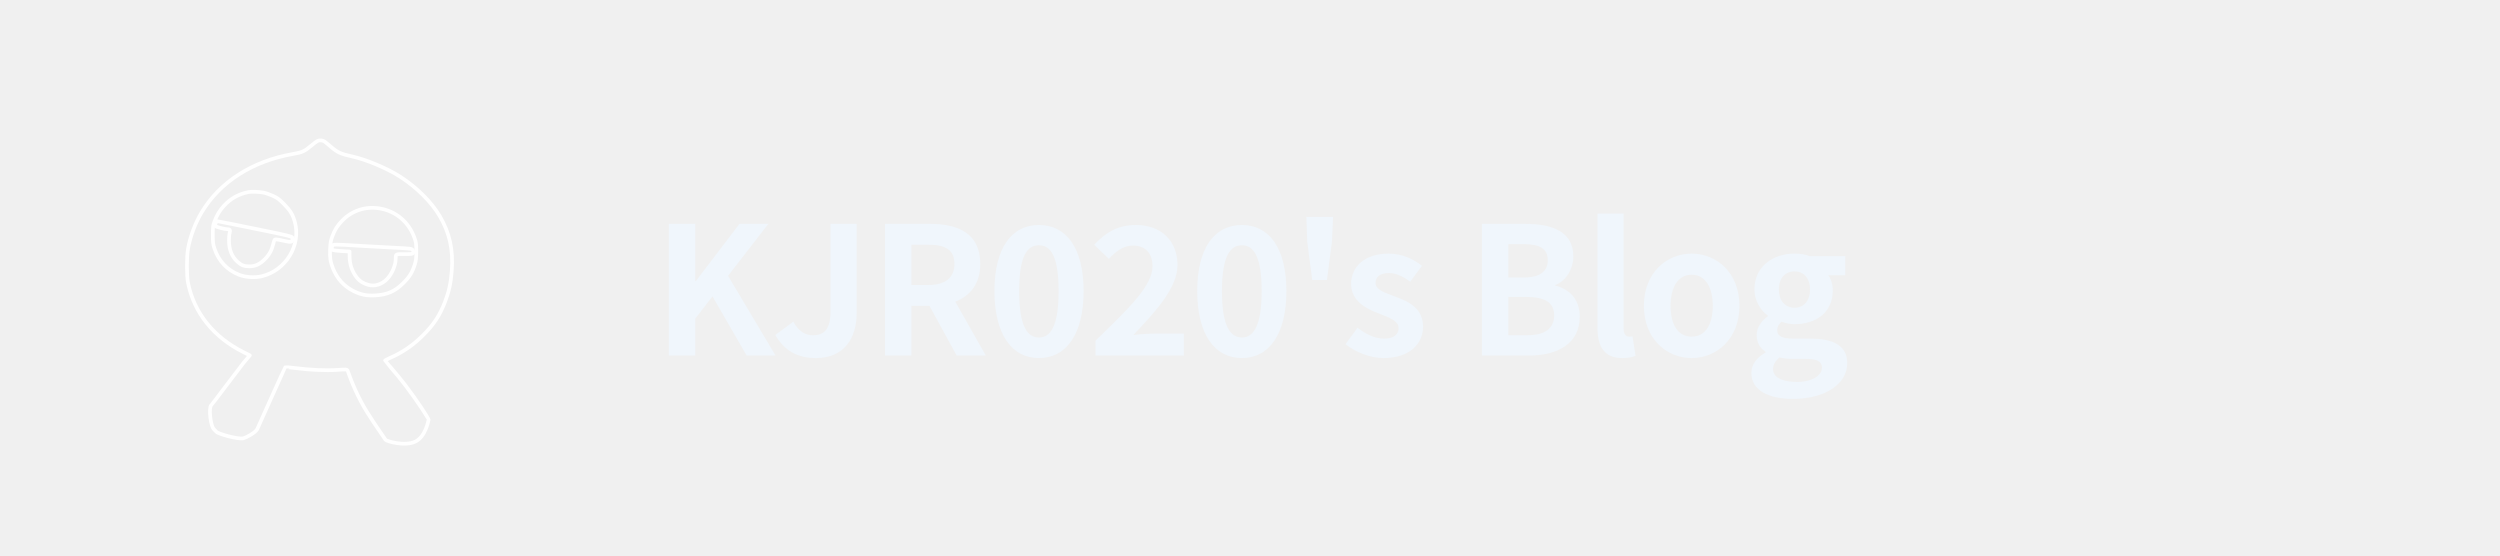
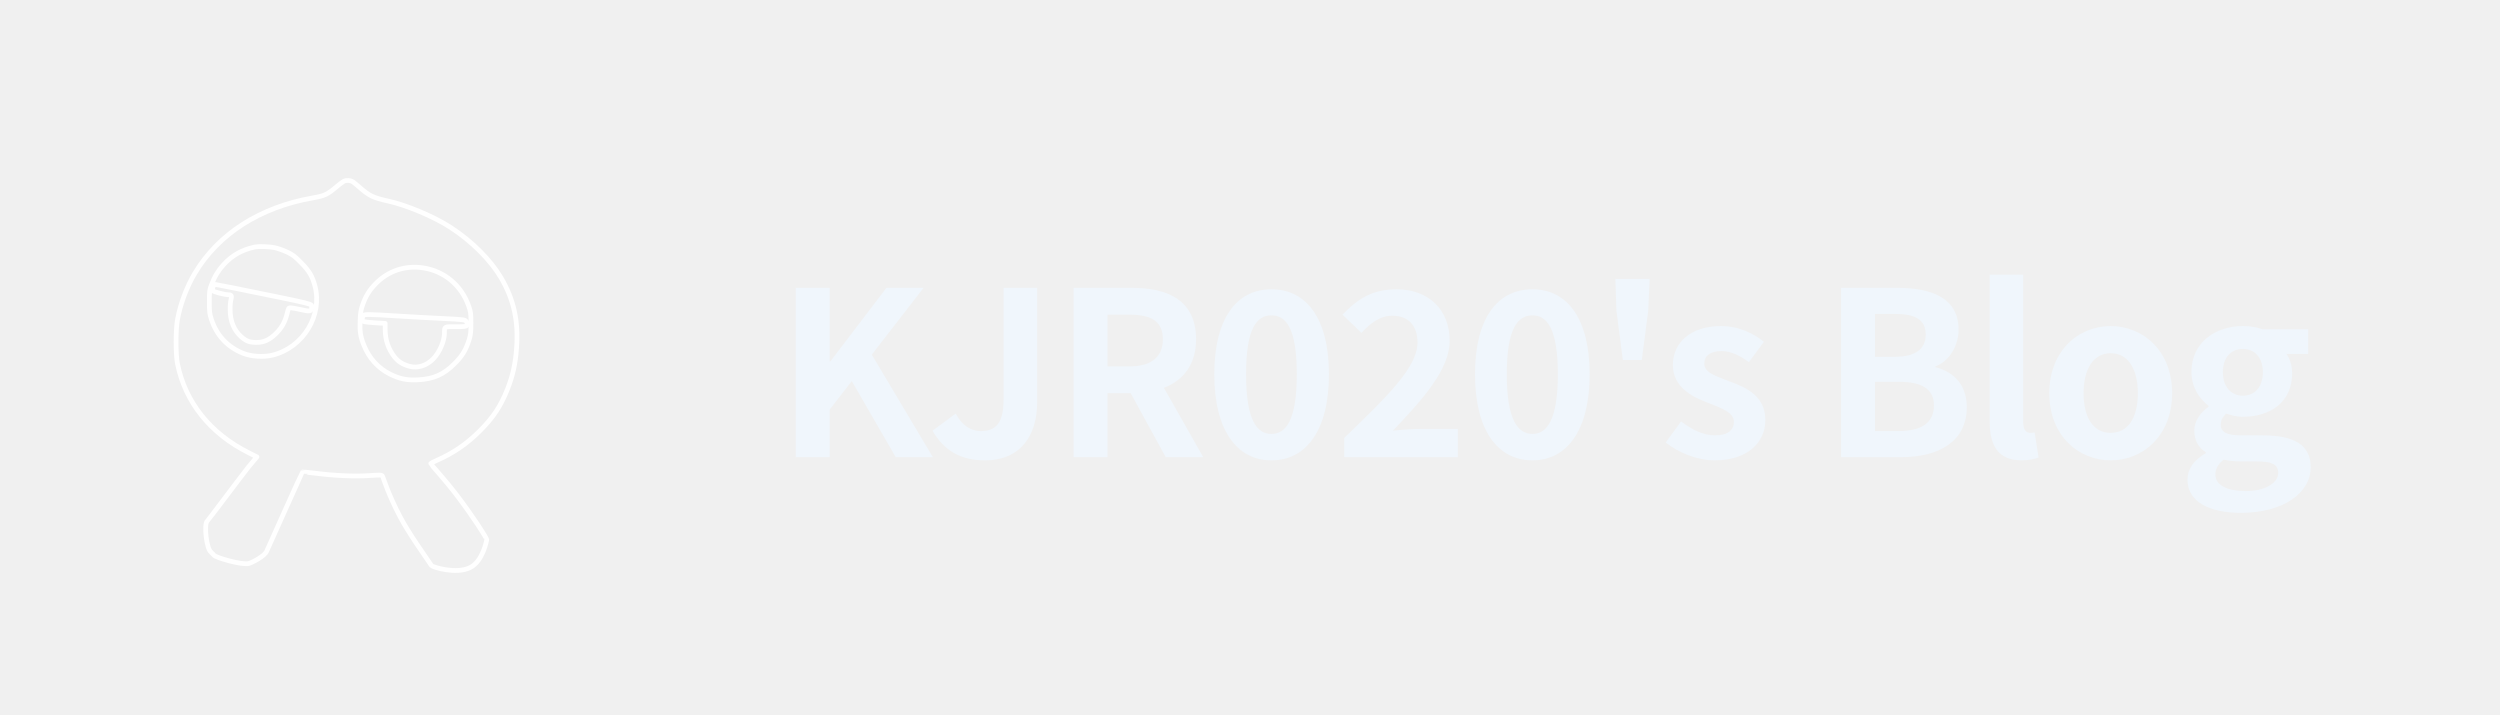
- <svg xmlns="http://www.w3.org/2000/svg" width="900" height="200" viewBox="0 0 900 200">
+ <svg xmlns="http://www.w3.org/2000/svg" width="700" height="200" viewBox="18 0 700 200">
  <mask id="satori_om-id">
    <rect x="0" y="0" width="900" height="200" fill="#fff" />
  </mask>
  <rect x="0" y="0" width="900" height="200" fill="transparent" />
  <clipPath id="satori_cp-id-0">
    <rect x="30" y="15" width="170" height="170" />
  </clipPath>
  <mask id="satori_om-id-0">
    <rect x="30" y="15" width="170" height="170" fill="#fff" />
  </mask>
  <g transform="translate(30 15) scale(0.2213542)">
    <g transform="matrix(0.798337,0,0,0.898246,-445.4719,-532.6596)">
      <g transform="matrix(1.252604,0,0,1.113281,-244.9193,-91.66797)">
        <path fill="none" stroke="#fff" stroke-width="6" stroke-linejoin="round" stroke-linecap="round" d="M1021.6,776.6C1020,777.5 1015.9,780.6 1012.6,783.4C1000.7,793.4 997.5,794.9 982.3,797.6C915.8,809.2 862.9,843.1 833.2,893C823,910.1 814.8,932 811.3,951.5C808.9,964.7 808.9,995.6 811.3,1007.5C821.2,1056.2 853,1095.9 901.7,1120.1L911.8,1125.2L901.2,1137.8C888.8,1153.6 850.392,1205.111 849.2,1206C844.253,1209.69 848.037,1242.468 853.9,1245.7C854.5,1246.9 856.506,1248.096 857.4,1249.5C859.273,1252.44 892.481,1262.306 901.5,1260C905.405,1259.002 921.961,1250.703 924.3,1244.1C926.9,1238.2 968.8,1144.8 969.4,1144.3C969.6,1144.1 977.2,1144.8 986.1,1145.9C1010.1,1149 1036.3,1150.1 1054.3,1148.8C1068.3,1147.9 1069.5,1147.9 1070.7,1149.6C1071.096,1150.166 1078.149,1173.256 1093.207,1201.489C1104.761,1223.153 1123.497,1249.079 1132.6,1262.7C1134.003,1264.519 1163.71,1273.997 1181.418,1265.194C1197.79,1257.054 1202.308,1230.673 1202.5,1230C1202.885,1228.185 1184.366,1199.595 1164.923,1174.067C1149.017,1153.184 1131.5,1134.35 1131.5,1133.9C1131.5,1133.4 1135,1131.4 1139.3,1129.6C1159.9,1120.6 1177.5,1108.6 1193.5,1092.5C1210.7,1075.4 1220.1,1061.2 1228.8,1039.3C1235.4,1022.5 1238.8,1007.4 1240.2,987.7C1242.8,953.4 1236.7,926 1220.6,898.6C1207.3,876 1183.7,852.4 1156.9,835C1135.9,821.3 1100.7,806.5 1077.5,801.5C1059.1,797.5 1053.9,795 1041.5,784.1C1038.2,781.2 1034.6,778.2 1033.5,777.5C1030.1,775.2 1024.8,774.9 1021.6,776.6M934.1,860.5C938,861.3 945.1,863.8 949.8,866C957,869.4 959.7,871.4 967.4,879.3C977.7,889.6 981.7,896.3 985,908.3C995.4,946 970.3,987.1 931.3,996.5C920.1,999.2 904.9,998.3 894.5,994.2C874.9,986.5 861,971.8 854.3,951.5C851.9,944.3 851.6,942 851.6,929C851.6,915.6 851.8,913.9 854.4,907.2C858.1,897.2 863,889.2 869.7,881.9C880.8,869.9 893.1,863.1 909.5,859.6C914.3,858.7 927.4,859.1 934.1,860.5M1122.2,886.1C1149.1,890.3 1170.6,908.3 1179.7,934.5C1182.2,941.7 1182.5,943.8 1182.5,956C1182.5,967.4 1182.1,970.7 1180.2,977C1176.1,990 1171.5,997.6 1161.5,1007.5C1147.9,1021.1 1135.1,1026.7 1115.4,1027.7C1101.4,1028.4 1092.3,1026.5 1080.2,1020.5C1064.9,1012.8 1053.7,1000.4 1047,983.7C1042.7,972.9 1041.7,966.4 1042.3,952.5C1042.7,942.5 1043.3,939.1 1045.7,932.3C1049.6,921.4 1054.2,914.1 1062,906.1C1077.8,889.8 1099.6,882.6 1122.2,886.1" />
      </g>
      <g transform="matrix(1.252604,0,0,1.113281,-140.9531,-67.17578)">
        <g transform="translate(-83,-22)">
          <path fill="none" stroke="#fff" stroke-width="6" stroke-linejoin="round" stroke-linecap="round" d="M857.3,908.2C855.8,910.1 855.1,913.6 856,915C856.8,916.3 870.8,920 875,920C879.5,920 880.3,921.2 879,926.1C878.3,928.4 877.8,934.2 877.9,938.9C877.9,953.3 882.7,965 891.7,973C898.3,978.8 902.1,980.3 911,980.4C920.8,980.4 927.9,977.1 936.4,968.6C943.4,961.6 947.6,953.9 950,943.7C951.7,936.8 951.8,936.5 954.6,936.6C956.2,936.6 962.1,937.7 967.7,939C979,941.6 981,941.2 981,936C981,931.2 989.8,933.4 881.7,911.4C869.7,909 859.5,907 859,907C858.6,907 857.8,907.6 857.3,908.2" />
        </g>
        <g transform="translate(-83,-22)">
          <path fill="none" stroke="#fff" stroke-width="6" stroke-linejoin="round" stroke-linecap="round" d="M1046,946.9C1044.5,949.9 1044.8,952.8 1046.8,953.9C1047.8,954.4 1054.4,955.2 1061.3,955.6L1074,956.3L1074,963.6C1074,977.1 1078,988.8 1085.8,998.7C1090.6,1004.7 1096,1008.1 1104.4,1010.5C1114.8,1013.5 1126.3,1009.9 1134.9,1001.1C1142.8,993 1149,978.6 1149,968.4C1149,960.1 1148.5,960.4 1163.2,960.5C1174.4,960.5 1176.4,960.3 1177.3,958.8C1178.1,957.6 1178,956.5 1177.1,954.6C1175.4,951.5 1175.1,951.5 1144.5,950C1131.9,949.4 1107.6,948.1 1090.5,947C1050.1,944.5 1047.4,944.5 1046,946.9" />
        </g>
      </g>
    </g>
  </g>
  <mask id="satori_om-id-1">
    <rect x="235" y="68" width="431" height="64" fill="#fff" />
  </mask>
  <g>
    <path fill="#f0f6fc" d="M240.8 128L250.3 128L250.3 114.7L256.5 106.7L268.8 128L279.2 128L262.1 99.3L276.6 80.6L266.2 80.6L250.5 101.2L250.3 101.2L250.3 80.6L240.8 80.6ZM293.8 128.9C304.0 128.9 308.4 121.6 308.4 112.7L308.4 80.6L299.0 80.6L299.0 111.9C299.0 118.5 296.8 120.7 292.6 120.7C289.9 120.7 287.4 119.2 285.6 115.8L279.1 120.6C282.3 126.1 286.9 128.9 293.8 128.9ZM328.1 102.6L328.1 88.1L334.2 88.1C340.3 88.1 343.6 89.9 343.6 95.0C343.6 100.0 340.3 102.6 334.2 102.6ZM344.4 128L354.9 128L343.9 108.6C349.3 106.5 352.9 102.1 352.9 95.0C352.9 84.1 345.0 80.6 335.0 80.6L318.6 80.6L318.6 128L328.1 128L328.1 110.1L334.6 110.1ZM374.0 128.9C383.8 128.9 390.1 120.4 390.1 104.8C390.1 89.2 383.8 81.0 374.0 81.0C364.3 81.0 358.0 89.1 358.0 104.8C358.0 120.4 364.3 128.9 374.0 128.9ZM374.0 121.5C369.9 121.5 366.9 117.6 366.9 104.8C366.9 91.9 369.9 88.3 374.0 88.3C378.1 88.3 381.1 91.9 381.1 104.8C381.1 117.6 378.1 121.5 374.0 121.5ZM394.4 128L426.2 128L426.2 120.1L415.8 120.1C413.5 120.1 410.4 120.3 408.0 120.6C416.5 111.7 423.9 103.4 423.9 95.4C423.9 86.7 418.0 81.0 409.0 81.0C402.5 81.0 398.3 83.5 393.9 88.1L399.2 93.2C401.5 90.7 404.3 88.4 407.8 88.4C412.3 88.4 414.9 91.1 414.9 95.9C414.9 102.7 406.7 110.8 394.4 122.6ZM447.1 128.9C456.8 128.9 463.1 120.4 463.1 104.8C463.1 89.2 456.8 81.0 447.1 81.0C437.3 81.0 431.0 89.1 431.0 104.8C431.0 120.4 437.3 128.9 447.1 128.9ZM447.1 121.5C443.0 121.5 439.9 117.6 439.9 104.8C439.9 91.9 443.0 88.3 447.1 88.3C451.1 88.3 454.2 91.9 454.2 104.8C454.2 117.6 451.1 121.5 447.1 121.5ZM472.4 100.8L477.7 100.8L479.5 87.0L479.9 78.1L470.3 78.1L470.6 87.0ZM498.1 128.9C507.3 128.9 512.3 123.9 512.3 117.6C512.3 111.0 507.1 108.5 502.3 106.8C498.5 105.3 495.2 104.4 495.2 101.8C495.2 99.7 496.8 98.3 500.0 98.3C502.7 98.3 505.2 99.6 507.7 101.4L511.9 95.7C509.0 93.4 505.0 91.3 499.8 91.3C491.6 91.3 486.4 95.8 486.4 102.2C486.4 108.2 491.5 111.0 496.0 112.7C499.8 114.2 503.5 115.4 503.5 118.1C503.5 120.3 501.9 121.9 498.3 121.9C494.9 121.9 491.9 120.4 488.7 118.0L484.4 123.9C488.0 126.8 493.3 128.9 498.1 128.9Z M533.5 128L550.4 128C560.9 128 568.7 123.6 568.7 114.0C568.7 107.7 565.0 104.1 559.9 102.8L559.9 102.6C563.9 101.1 566.4 96.7 566.4 92.3C566.4 83.5 559.0 80.6 549.2 80.6L533.5 80.6ZM543.0 99.9L543.0 87.9L548.6 87.9C554.3 87.9 557.2 89.5 557.2 93.7C557.2 97.5 554.6 99.9 548.6 99.9ZM543.0 120.7L543.0 106.9L549.6 106.9C556.1 106.9 559.5 108.9 559.5 113.5C559.5 118.4 556.0 120.7 549.6 120.7ZM584.0 128.9C586.2 128.9 587.7 128.5 588.8 128.1L587.7 121.1C587.0 121.2 586.8 121.2 586.4 121.2C585.5 121.2 584.5 120.5 584.5 118.3L584.5 76.9L575.1 76.9L575.1 118.0C575.1 124.6 577.4 128.9 584.0 128.9ZM609.0 128.9C618.0 128.9 626.2 122.0 626.2 110.1C626.2 98.2 618.0 91.3 609.0 91.3C600.0 91.3 591.8 98.2 591.8 110.1C591.8 122.0 600.0 128.9 609.0 128.9ZM609.0 121.2C604.1 121.2 601.4 116.9 601.4 110.1C601.4 103.4 604.1 98.9 609.0 98.9C613.9 98.9 616.6 103.4 616.6 110.1C616.6 116.9 613.9 121.2 609.0 121.2ZM645.4 143.6C657.4 143.6 665.0 138.0 665.0 130.8C665.0 124.5 660.2 121.9 651.6 121.9L645.4 121.9C641.3 121.9 639.8 120.8 639.8 119.0C639.8 117.4 640.5 116.7 641.3 115.8C642.9 116.4 644.6 116.7 646.0 116.7C653.7 116.7 659.8 112.6 659.8 104.5C659.8 102.3 659.1 100.3 658.2 99.1L664.3 99.1L664.3 92.2L651.5 92.2C649.9 91.6 648.1 91.3 646.0 91.3C638.4 91.3 631.6 95.8 631.6 104.2C631.6 108.4 633.9 111.8 636.4 113.6L636.4 113.9C634.2 115.4 632.4 117.9 632.4 120.5C632.4 123.5 633.7 125.4 635.6 126.6L635.6 126.9C632.3 128.8 630.5 131.3 630.5 134.3C630.5 140.7 637.0 143.6 645.4 143.6ZM646.0 110.8C642.9 110.8 640.4 108.5 640.4 104.2C640.4 100.0 642.8 97.7 646.0 97.7C649.2 97.7 651.6 100.0 651.6 104.2C651.6 108.5 649.2 110.8 646.0 110.8ZM646.9 137.5C641.7 137.5 638.3 135.9 638.3 132.9C638.3 131.4 639.0 130.0 640.6 128.7C642.0 129.0 643.5 129.2 645.6 129.2L650.0 129.2C653.8 129.2 655.9 129.9 655.9 132.4C655.9 135.2 652.3 137.5 646.9 137.5Z " />
  </g>
</svg>
